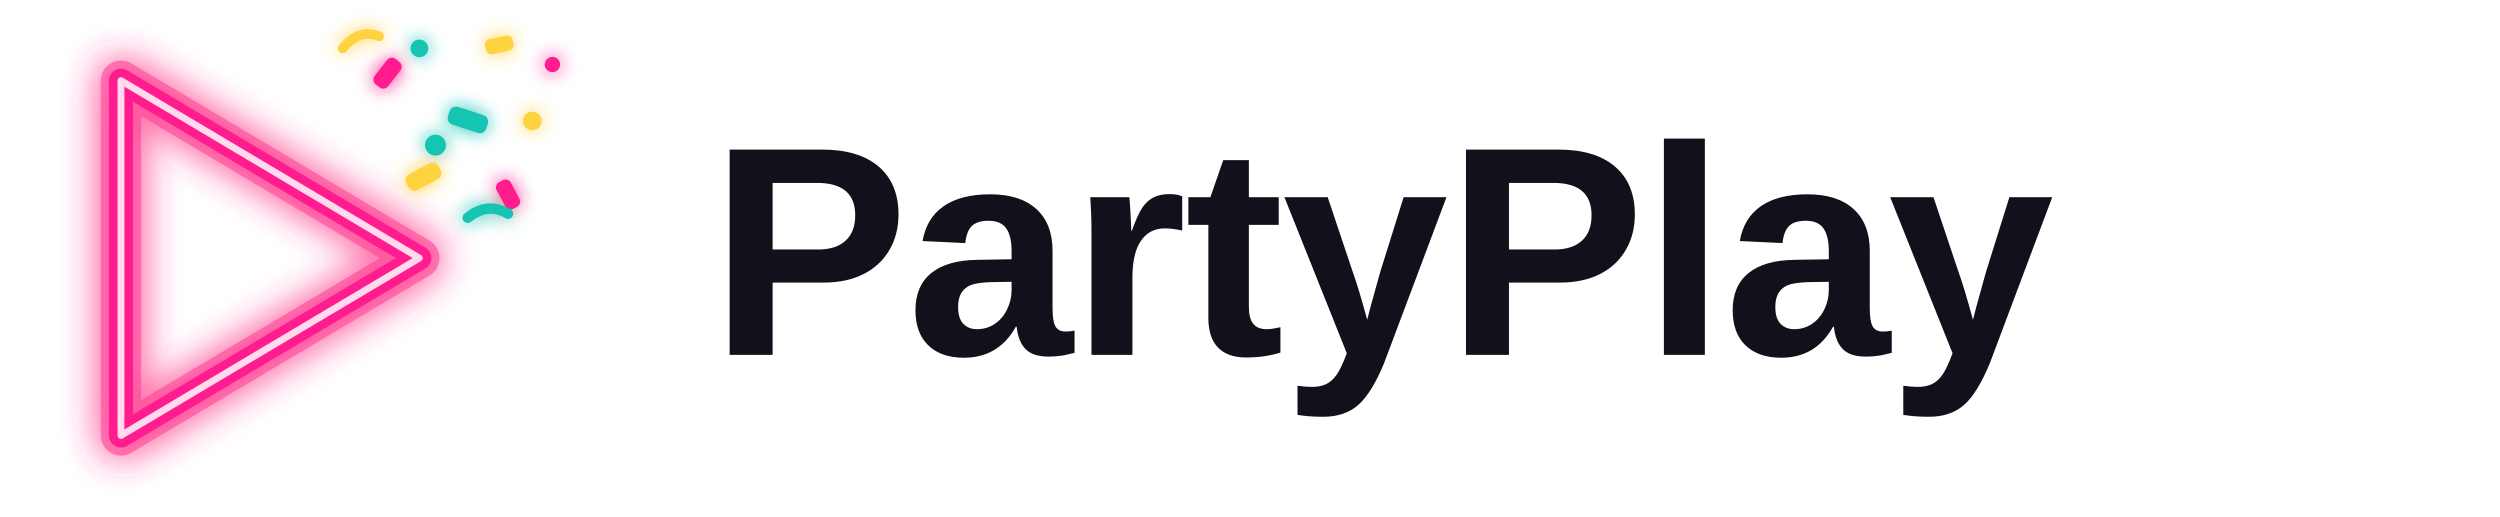
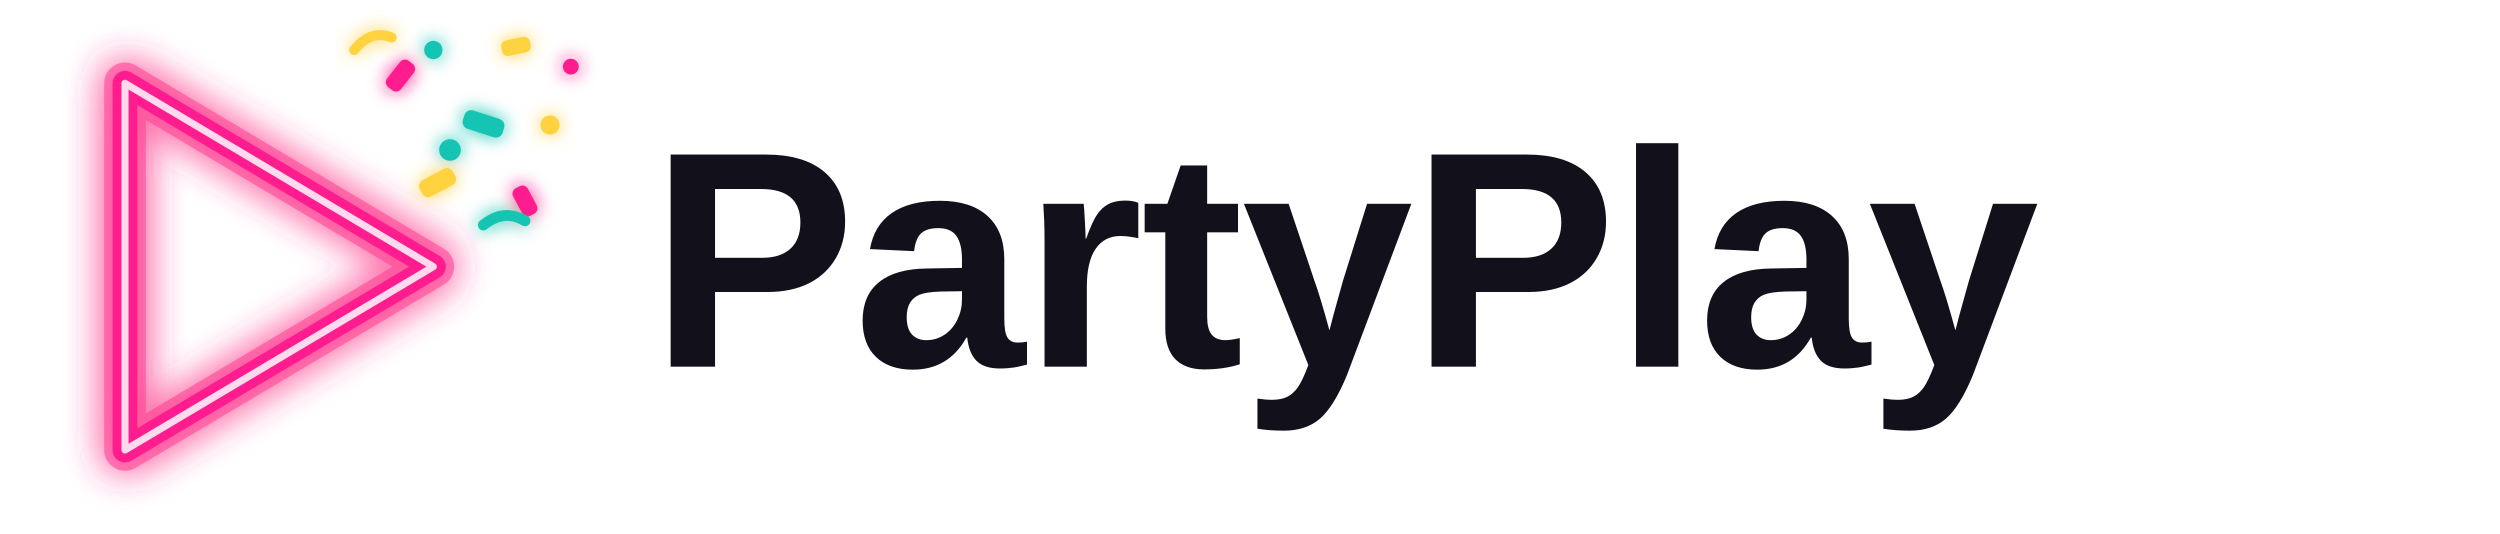
- <svg xmlns="http://www.w3.org/2000/svg" viewBox="0 0 620 128" width="620" height="128" role="img" aria-label="PartyPlay">
+ <svg xmlns="http://www.w3.org/2000/svg" viewBox="0 0 600 128" width="600" height="128" role="img" aria-label="PartyPlay">
  <defs>
    <filter id="gnbl" x="-70%" y="-70%" width="240%" height="240%">
      <feGaussianBlur stdDeviation="4.5" result="b" />
      <feMerge>
        <feMergeNode in="b" />
        <feMergeNode in="b" />
        <feMergeNode in="SourceGraphic" />
      </feMerge>
    </filter>
    <filter id="gsnbl" x="-90%" y="-90%" width="280%" height="280%">
      <feGaussianBlur stdDeviation="2.2" result="b" />
      <feMerge>
        <feMergeNode in="b" />
        <feMergeNode in="SourceGraphic" />
      </feMerge>
    </filter>
  </defs>
  <g filter="url(#gnbl)">
    <path d="M30 20 L30 108 L104 64 Z" fill="none" stroke="#FF1F8E" stroke-width="10" stroke-linejoin="round" opacity=".5" />
    <path d="M30 20 L30 108 L104 64 Z" fill="none" stroke="#FF1F8E" stroke-width="6" stroke-linejoin="round" />
    <path d="M30 20 L30 108 L104 64 Z" fill="none" stroke="#FFD9EC" stroke-width="1.7" stroke-linejoin="round" />
  </g>
  <g filter="url(#gsnbl)">
    <g transform="translate(100,44) rotate(-28)">
      <rect x="0" y="0" width="9" height="4.4" rx="1.6" fill="#FFD23F" />
    </g>
    <g transform="translate(112,26) rotate(18)">
      <rect x="0" y="0" width="10" height="4.6" rx="1.7" fill="#17C4B4" />
    </g>
    <g transform="translate(92,20) rotate(-52)">
      <rect x="0" y="0" width="8" height="4.2" rx="1.5" fill="#FF1F8E" />
    </g>
    <g transform="translate(126,44) rotate(62)">
      <rect x="0" y="0" width="7.5" height="4" rx="1.5" fill="#FF1F8E" />
    </g>
    <g transform="translate(120,10) rotate(-12)">
      <rect x="0" y="0" width="7" height="3.8" rx="1.4" fill="#FFD23F" />
    </g>
    <circle cx="108" cy="36" r="2.6" fill="#17C4B4" />
    <circle cx="132" cy="30" r="2.3" fill="#FFD23F" />
    <circle cx="104" cy="12" r="2.2" fill="#17C4B4" />
    <circle cx="137" cy="16" r="1.9" fill="#FF1F8E" />
    <path d="M116 54 q5 -4 10 -1" fill="none" stroke="#17C4B4" stroke-width="2.6" stroke-linecap="round" />
    <path d="M85 12 q4 -5 9 -3" fill="none" stroke="#FFD23F" stroke-width="2.4" stroke-linecap="round" />
  </g>
-   <text x="176" y="88" font-family="'Hanken Grotesk', 'Helvetica Neue', Arial, sans-serif" font-weight="800" font-size="74" letter-spacing="-0.5" fill="#12101A">PartyPlay</text>
+   <text x="156" y="88" font-family="'Hanken Grotesk', 'Helvetica Neue', Arial, sans-serif" font-weight="800" font-size="74" letter-spacing="-0.5" fill="#12101A">PartyPlay</text>
</svg>
